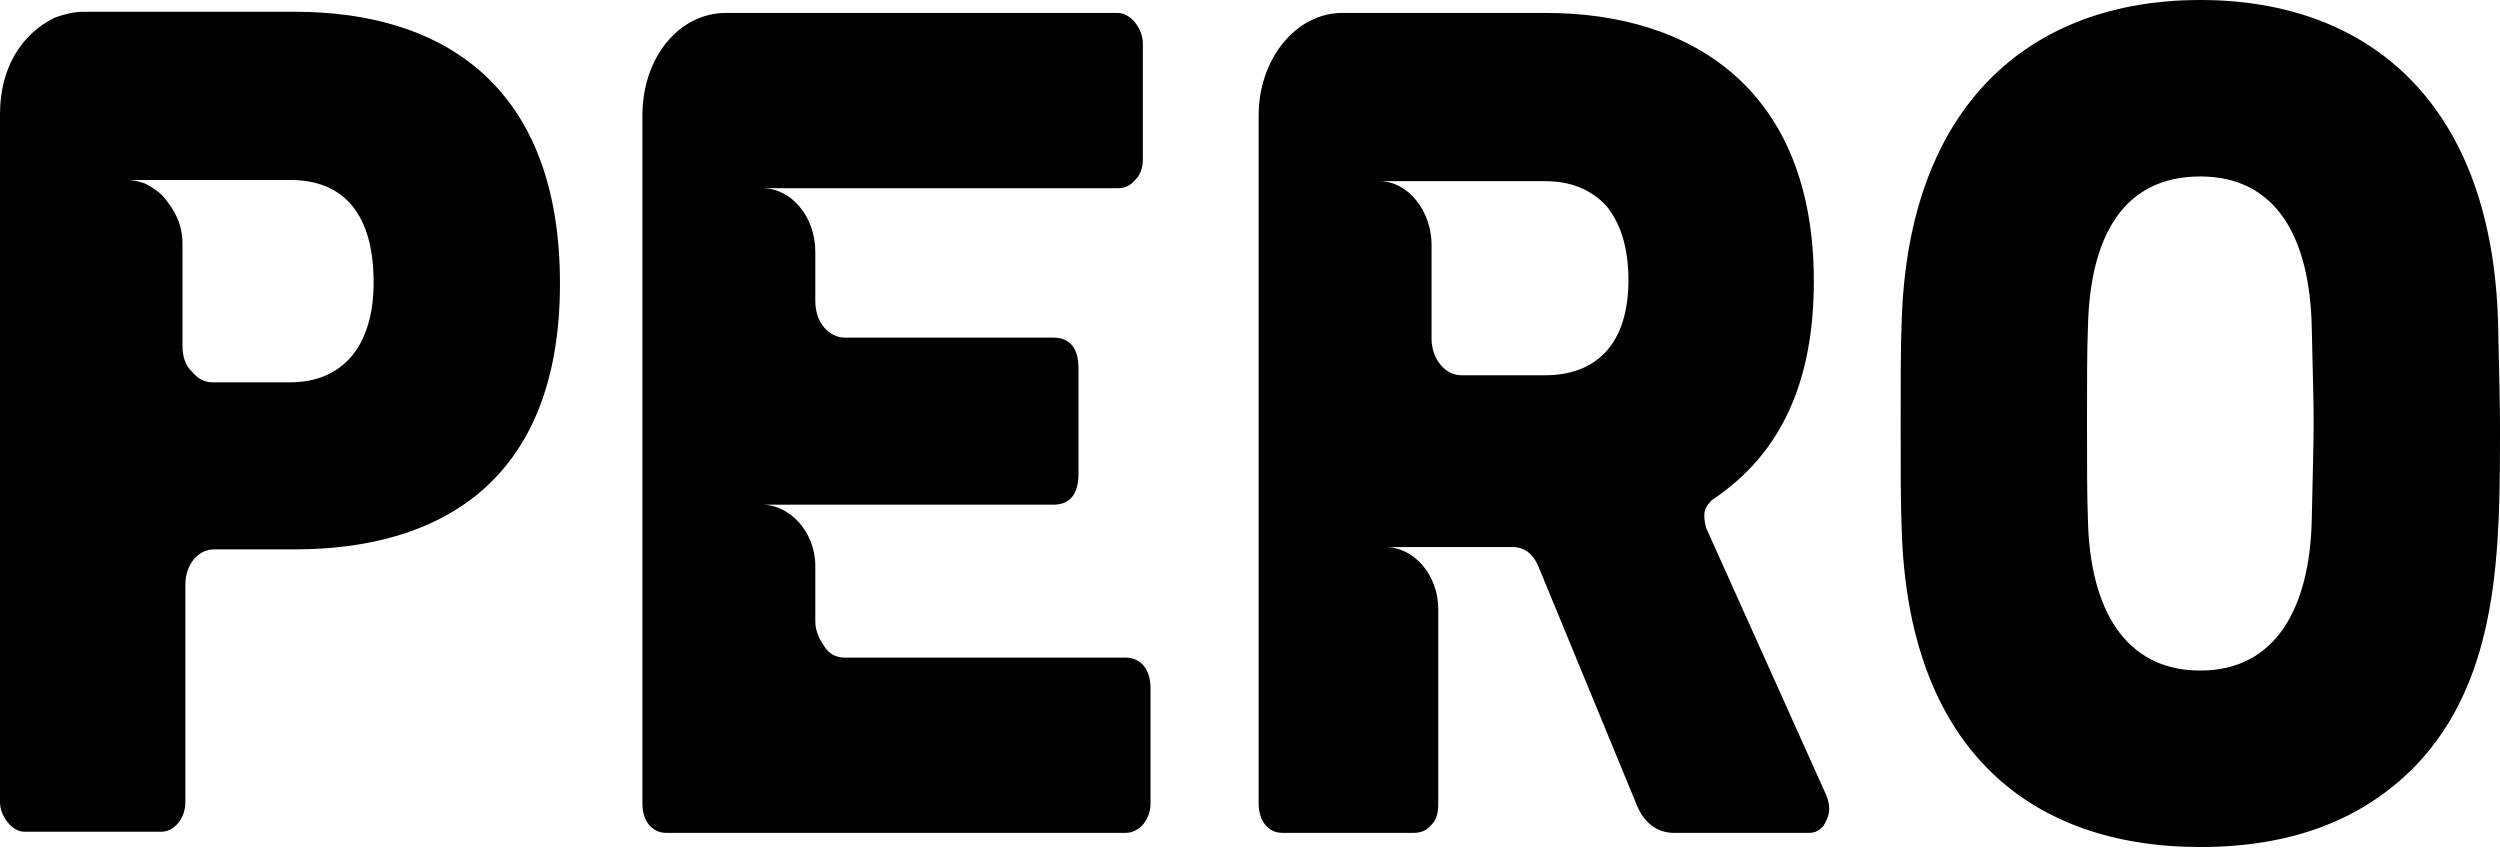
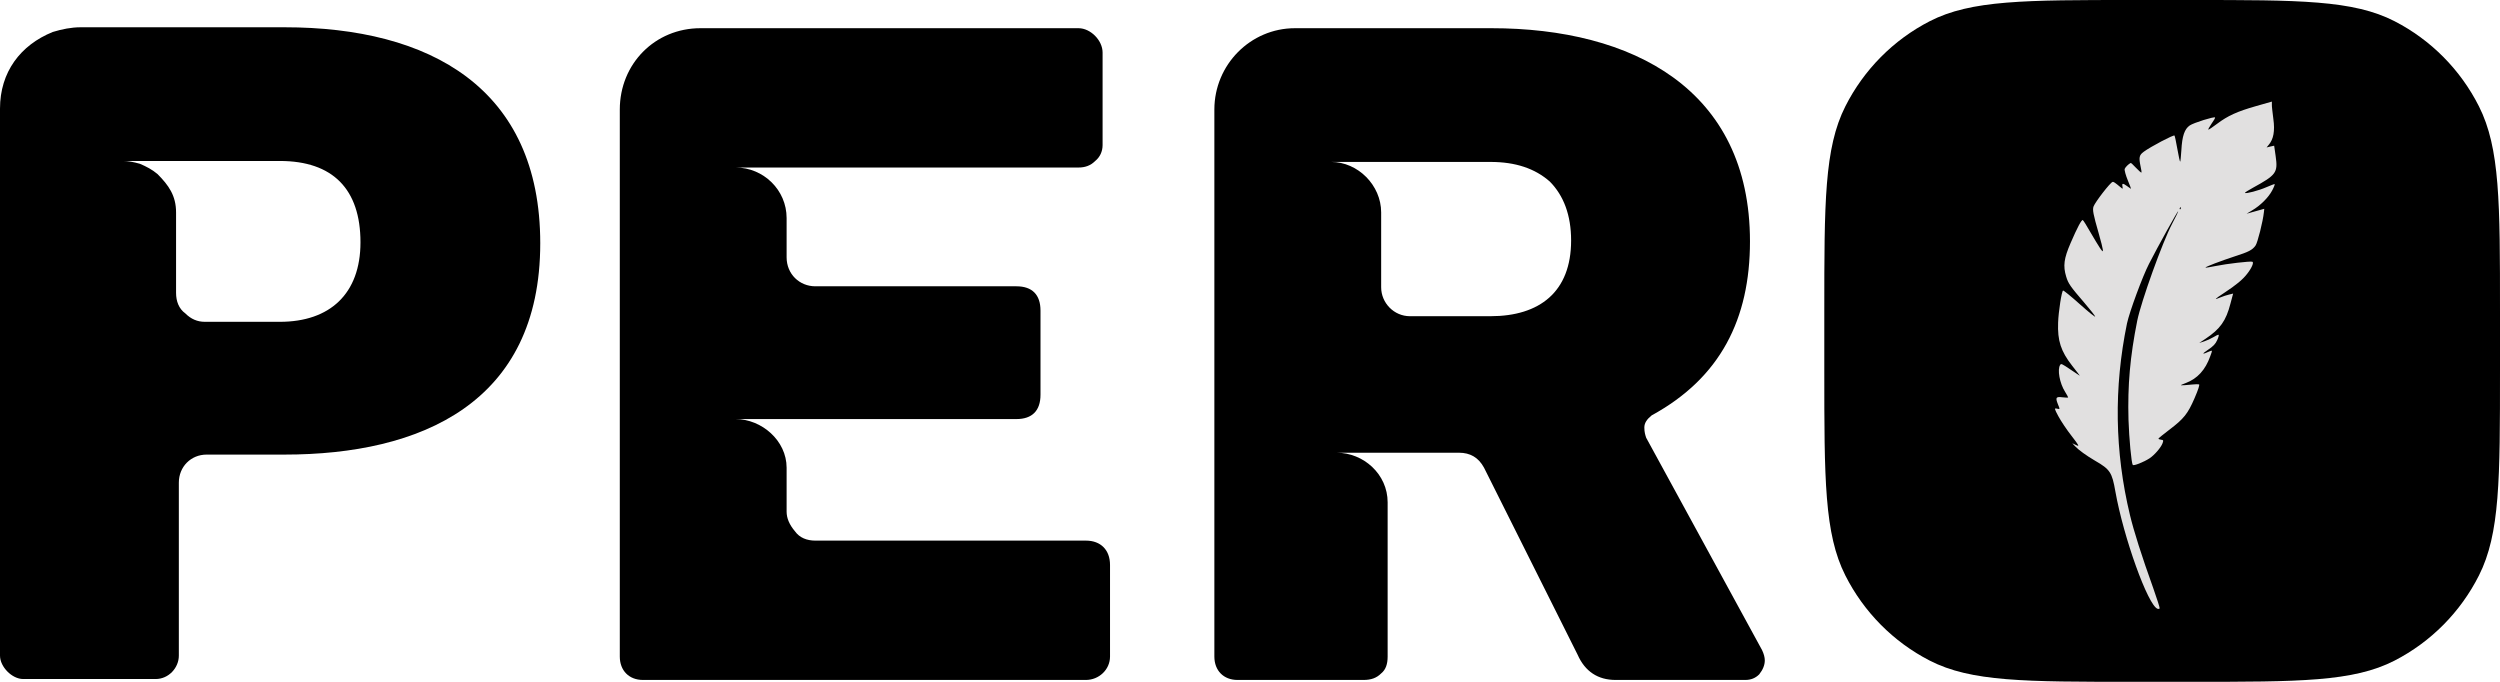
- <svg xmlns="http://www.w3.org/2000/svg" width="140" height="48" viewBox="0 0 140 48" fill="none">
-   <path d="M31.358 15.877C31.358 27.142 24.419 30.765 16.513 30.765H11.995C11.08 30.765 10.381 31.622 10.381 32.742V44.929C10.381 45.786 9.789 46.576 9.036 46.576H1.345C0.699 46.576 0 45.72 0 44.929V6.39C0 3.821 1.183 1.91 3.066 0.988C3.604 0.791 4.142 0.659 4.679 0.659H16.513C24.957 0.659 31.358 4.941 31.358 15.877ZM20.923 15.811C20.923 12.056 19.309 10.079 16.244 10.079H7.154C7.423 10.079 7.745 10.145 8.122 10.277C8.498 10.475 8.821 10.672 9.144 11.002C9.789 11.792 10.22 12.517 10.22 13.703V19.368C10.22 19.961 10.381 20.488 10.757 20.818C11.08 21.213 11.457 21.41 11.887 21.41H16.244C19.148 21.41 20.923 19.434 20.923 15.811ZM35.975 44.995V6.456C35.975 3.228 38.019 0.725 40.655 0.725H62.6C63.299 0.725 63.999 1.581 63.999 2.438V8.959C63.999 9.421 63.837 9.816 63.568 10.079C63.299 10.409 62.977 10.541 62.6 10.541H42.699C44.312 10.541 45.657 12.122 45.657 14.098V16.865C45.657 18.051 46.41 18.907 47.325 18.907H58.996C59.911 18.907 60.395 19.5 60.395 20.62V26.549C60.395 27.669 59.911 28.262 58.996 28.262H42.699C44.205 28.262 45.657 29.777 45.657 31.688V34.784C45.657 35.245 45.819 35.706 46.141 36.167C46.41 36.629 46.84 36.826 47.325 36.826H63.03C63.891 36.826 64.429 37.485 64.429 38.539V44.995C64.429 45.917 63.783 46.642 63.03 46.642H37.32C36.513 46.642 35.975 45.983 35.975 44.995ZM102.112 46.247C101.897 46.51 101.628 46.642 101.305 46.642H93.775C92.753 46.642 92 46.049 91.57 44.863L86.137 31.688C85.815 30.963 85.331 30.634 84.685 30.634H77.585C79.145 30.634 80.543 32.149 80.543 34.125V44.995C80.543 45.522 80.436 45.917 80.167 46.181C79.898 46.51 79.575 46.642 79.145 46.642H71.83C71.023 46.642 70.485 45.983 70.485 44.995V6.456C70.485 3.294 72.583 0.725 75.165 0.725H86.568C94.743 0.725 101.574 5.007 101.574 15.745C101.574 21.213 99.853 25.363 95.873 27.998C95.604 28.262 95.442 28.525 95.442 28.855C95.442 29.184 95.496 29.382 95.55 29.579L102.273 44.534C102.381 44.797 102.435 45.061 102.435 45.259C102.435 45.588 102.327 45.917 102.112 46.247ZM91.193 15.679C91.193 13.9 90.763 12.517 89.956 11.529C89.096 10.607 87.966 10.145 86.514 10.145H77.263C78.822 10.145 80.167 11.792 80.167 13.703V18.973C80.167 20.093 80.92 21.015 81.834 21.015H86.514C89.365 21.015 91.193 19.302 91.193 15.679ZM123.218 47.433C113.644 47.433 106.813 41.899 106.491 29.514C106.437 28.262 106.437 26.417 106.437 23.848C106.437 21.279 106.437 19.368 106.491 18.117C106.813 5.863 113.698 0 123.218 0C132.739 0 139.57 5.863 139.892 18.117C139.946 20.686 140 22.596 140 23.848C140 30.765 140 37.946 135.267 42.887C132.308 45.917 128.328 47.433 123.218 47.433ZM123.218 37.551C127.468 37.551 129.35 33.993 129.458 29.118C129.512 26.549 129.565 24.77 129.565 23.65C129.565 22.53 129.512 20.752 129.458 18.314C129.35 13.373 127.521 9.882 123.218 9.882C118.862 9.882 117.033 13.307 116.925 18.314C116.872 19.566 116.872 21.345 116.872 23.65C116.872 26.022 116.872 27.867 116.925 29.118C117.033 34.059 118.969 37.551 123.218 37.551Z" fill="black" />
+ <svg xmlns="http://www.w3.org/2000/svg" width="110" height="30" viewBox="0 0 110 30" fill="none">
+   <path d="M80.269 13.714C80.269 8.914 80.269 6.514 81.195 4.68C82.01 3.067 83.309 1.756 84.907 0.934C86.725 0 89.103 0 93.861 0H96.409C101.166 0 103.545 0 105.362 0.934C106.96 1.756 108.26 3.067 109.074 4.68C110 6.514 110 8.914 110 13.714V16.286C110 21.086 110 23.486 109.074 25.32C108.26 26.933 106.96 28.244 105.362 29.066C103.545 30 101.166 30 96.409 30H93.861C89.103 30 86.725 30 84.907 29.066C83.309 28.244 82.01 26.933 81.195 25.32C80.269 23.486 80.269 21.086 80.269 16.286V13.714Z" fill="black" />
+   <path d="M94.745 25.885C94.224 24.433 93.889 23.372 93.718 22.661C93.045 19.859 93.005 17.061 93.588 14.229C93.696 13.726 94.27 12.164 94.557 11.608C94.946 10.844 95.824 9.268 95.841 9.29C95.848 9.305 95.731 9.554 95.571 9.851C95.142 10.673 94.216 13.246 94.039 14.108C93.721 15.7 93.612 16.949 93.654 18.476C93.681 19.285 93.781 20.38 93.842 20.457C93.881 20.506 94.31 20.341 94.585 20.163C94.796 20.022 95.081 19.696 95.153 19.501C95.198 19.377 95.192 19.358 95.082 19.347C95.016 19.338 94.966 19.318 94.972 19.299C94.981 19.277 95.189 19.107 95.436 18.92C96.095 18.423 96.265 18.203 96.561 17.519C96.728 17.134 96.792 16.924 96.758 16.913C96.724 16.902 96.602 16.904 96.477 16.917C95.852 16.974 95.858 16.976 96.176 16.853C96.686 16.66 97.036 16.277 97.25 15.677C97.35 15.406 97.351 15.402 97.222 15.459C96.887 15.61 96.857 15.588 97.143 15.397C97.379 15.239 97.481 15.136 97.555 14.968C97.614 14.843 97.64 14.737 97.617 14.729C97.595 14.722 97.494 14.771 97.388 14.836C97.281 14.9 97.098 14.984 96.983 15.021L96.766 15.091L97.036 14.911C97.692 14.474 97.943 14.12 98.14 13.359L98.258 12.917L98.083 12.96C97.986 12.982 97.806 13.038 97.693 13.088C97.393 13.213 97.434 13.169 97.862 12.888C98.389 12.541 98.68 12.303 98.876 12.046C99.078 11.791 99.182 11.542 99.103 11.516C99.006 11.485 97.97 11.606 97.496 11.703C97.236 11.755 97.033 11.788 97.038 11.773C97.053 11.733 97.718 11.48 98.318 11.283C98.944 11.083 99.101 11.003 99.244 10.803C99.332 10.684 99.57 9.743 99.612 9.334L99.628 9.187L98.85 9.404L99.094 9.257C99.459 9.042 99.81 8.692 99.974 8.384C100.055 8.234 100.102 8.105 100.085 8.1C100.068 8.094 99.905 8.157 99.716 8.239C99.382 8.386 98.813 8.534 98.78 8.487C98.765 8.474 98.923 8.373 99.122 8.265C100.164 7.694 100.231 7.597 100.129 6.871L100.063 6.411L99.897 6.447L99.73 6.488L99.823 6.374C100.034 6.126 100.103 5.767 100.027 5.23C99.991 4.947 99.956 4.661 99.962 4.593L99.963 4.47L99.253 4.672C98.437 4.905 98.025 5.092 97.551 5.448C97.367 5.586 97.197 5.703 97.171 5.703C97.146 5.703 97.206 5.591 97.303 5.45C97.405 5.311 97.477 5.182 97.463 5.169C97.424 5.12 96.519 5.402 96.349 5.52C96.12 5.676 96.014 5.982 95.98 6.611C95.962 6.884 95.941 7.115 95.928 7.115C95.914 7.119 95.859 6.871 95.806 6.567C95.754 6.259 95.694 5.989 95.678 5.964C95.643 5.92 94.627 6.453 94.322 6.679C94.123 6.824 94.103 6.928 94.186 7.324C94.222 7.471 94.235 7.59 94.221 7.594C94.206 7.601 94.096 7.501 93.981 7.381C93.868 7.258 93.763 7.163 93.754 7.169C93.663 7.209 93.515 7.354 93.487 7.431C93.468 7.482 93.531 7.708 93.621 7.93C93.717 8.153 93.776 8.32 93.756 8.306C93.736 8.291 93.656 8.232 93.575 8.177C93.404 8.053 93.358 8.058 93.39 8.212C93.408 8.32 93.406 8.324 93.309 8.243C93.056 8.031 92.995 7.99 92.952 8.005C92.843 8.04 92.189 8.887 92.116 9.085C92.064 9.228 92.1 9.424 92.34 10.257C92.441 10.605 92.523 10.935 92.527 10.994C92.53 11.089 92.514 11.08 92.398 10.912C92.333 10.813 92.138 10.495 91.975 10.213C91.813 9.927 91.665 9.69 91.642 9.683C91.586 9.665 91.404 10.004 91.107 10.692C90.811 11.376 90.769 11.698 90.912 12.172C91.004 12.476 91.087 12.597 91.719 13.331C91.954 13.607 92.168 13.873 92.187 13.925C92.207 13.976 91.916 13.747 91.524 13.395C91.137 13.048 90.804 12.777 90.776 12.784C90.714 12.797 90.573 13.719 90.557 14.194C90.526 14.989 90.678 15.456 91.171 16.087C91.366 16.334 91.52 16.536 91.509 16.532C91.503 16.531 91.32 16.406 91.096 16.256C90.719 16.003 90.692 15.99 90.649 16.054C90.513 16.252 90.624 16.866 90.866 17.244C90.942 17.367 91.003 17.477 90.999 17.488C90.995 17.499 90.881 17.499 90.748 17.481C90.462 17.446 90.433 17.49 90.544 17.776C90.644 18.022 90.648 18.011 90.495 17.978C90.383 17.954 90.391 17.985 90.572 18.322C90.681 18.526 90.939 18.913 91.147 19.177C91.492 19.624 91.505 19.657 91.348 19.582L91.18 19.503L91.294 19.626C91.454 19.797 91.8 20.048 92.192 20.277C92.843 20.651 92.931 20.791 93.074 21.612C93.433 23.644 94.515 26.651 94.935 26.787C94.975 26.8 95.017 26.789 95.025 26.767C95.034 26.741 94.907 26.343 94.745 25.885ZM95.911 9.202C95.898 9.186 95.905 9.151 95.931 9.131C95.959 9.107 95.972 9.123 95.957 9.164C95.948 9.206 95.923 9.222 95.911 9.202Z" fill="#E1E0E0" />
+   <path d="M23.771 10.704C23.771 17.739 18.511 20.002 12.518 20.002H9.092C8.399 20.002 7.869 20.537 7.869 21.237V28.848C7.869 29.383 7.421 29.877 6.85 29.877H1.019C0.53 29.877 0 29.342 0 28.848V4.779C0 3.175 0.897 1.982 2.324 1.406C2.732 1.282 3.14 1.2 3.547 1.2H12.518C18.919 1.2 23.771 3.874 23.771 10.704ZM15.861 10.663C15.861 8.318 14.638 7.083 12.314 7.083H5.423C5.627 7.083 5.871 7.125 6.157 7.207C6.442 7.33 6.687 7.454 6.931 7.659C7.421 8.153 7.747 8.606 7.747 9.346V12.885C7.747 13.255 7.869 13.584 8.155 13.79C8.399 14.037 8.685 14.16 9.011 14.16H12.314C14.515 14.16 15.861 12.926 15.861 10.663Z" fill="black" />
+   <path d="M27.271 28.889V4.821C27.271 2.805 28.821 1.241 30.819 1.241H47.454C47.984 1.241 48.514 1.776 48.514 2.311V6.384C48.514 6.672 48.392 6.919 48.188 7.083C47.984 7.289 47.74 7.371 47.454 7.371H32.368C33.591 7.371 34.611 8.359 34.611 9.593V11.321C34.611 12.062 35.181 12.597 35.875 12.597H44.722C45.416 12.597 45.782 12.967 45.782 13.666V17.369C45.782 18.069 45.416 18.439 44.722 18.439H32.368C33.51 18.439 34.611 19.385 34.611 20.578V22.512C34.611 22.8 34.733 23.088 34.978 23.376C35.181 23.664 35.508 23.787 35.875 23.787H47.78C48.433 23.787 48.841 24.199 48.841 24.857V28.889C48.841 29.465 48.351 29.918 47.78 29.918H28.291C27.679 29.918 27.271 29.506 27.271 28.889Z" fill="black" />
+   <path d="M77.406 29.671C77.243 29.835 77.04 29.918 76.795 29.918H71.087C70.312 29.918 69.741 29.547 69.415 28.807L65.297 20.578C65.052 20.126 64.685 19.92 64.196 19.92H58.814C59.996 19.92 61.056 20.866 61.056 22.101V28.889C61.056 29.218 60.975 29.465 60.771 29.63C60.567 29.835 60.322 29.918 59.996 29.918H54.451C53.839 29.918 53.432 29.506 53.432 28.889V4.821C53.432 2.846 55.022 1.241 56.979 1.241H65.623C71.82 1.241 76.999 3.915 76.999 10.622C76.999 14.037 75.694 16.629 72.677 18.274C72.473 18.439 72.351 18.603 72.351 18.809C72.351 19.015 72.391 19.138 72.432 19.262L77.529 28.601C77.61 28.766 77.651 28.93 77.651 29.054C77.651 29.259 77.57 29.465 77.406 29.671ZM69.129 10.581C69.129 9.47 68.803 8.606 68.192 7.989C67.539 7.413 66.683 7.125 65.582 7.125H58.569C59.752 7.125 60.771 8.153 60.771 9.346V12.638C60.771 13.337 61.342 13.913 62.035 13.913H65.582C67.743 13.913 69.129 12.843 69.129 10.581Z" fill="black" />
</svg>
